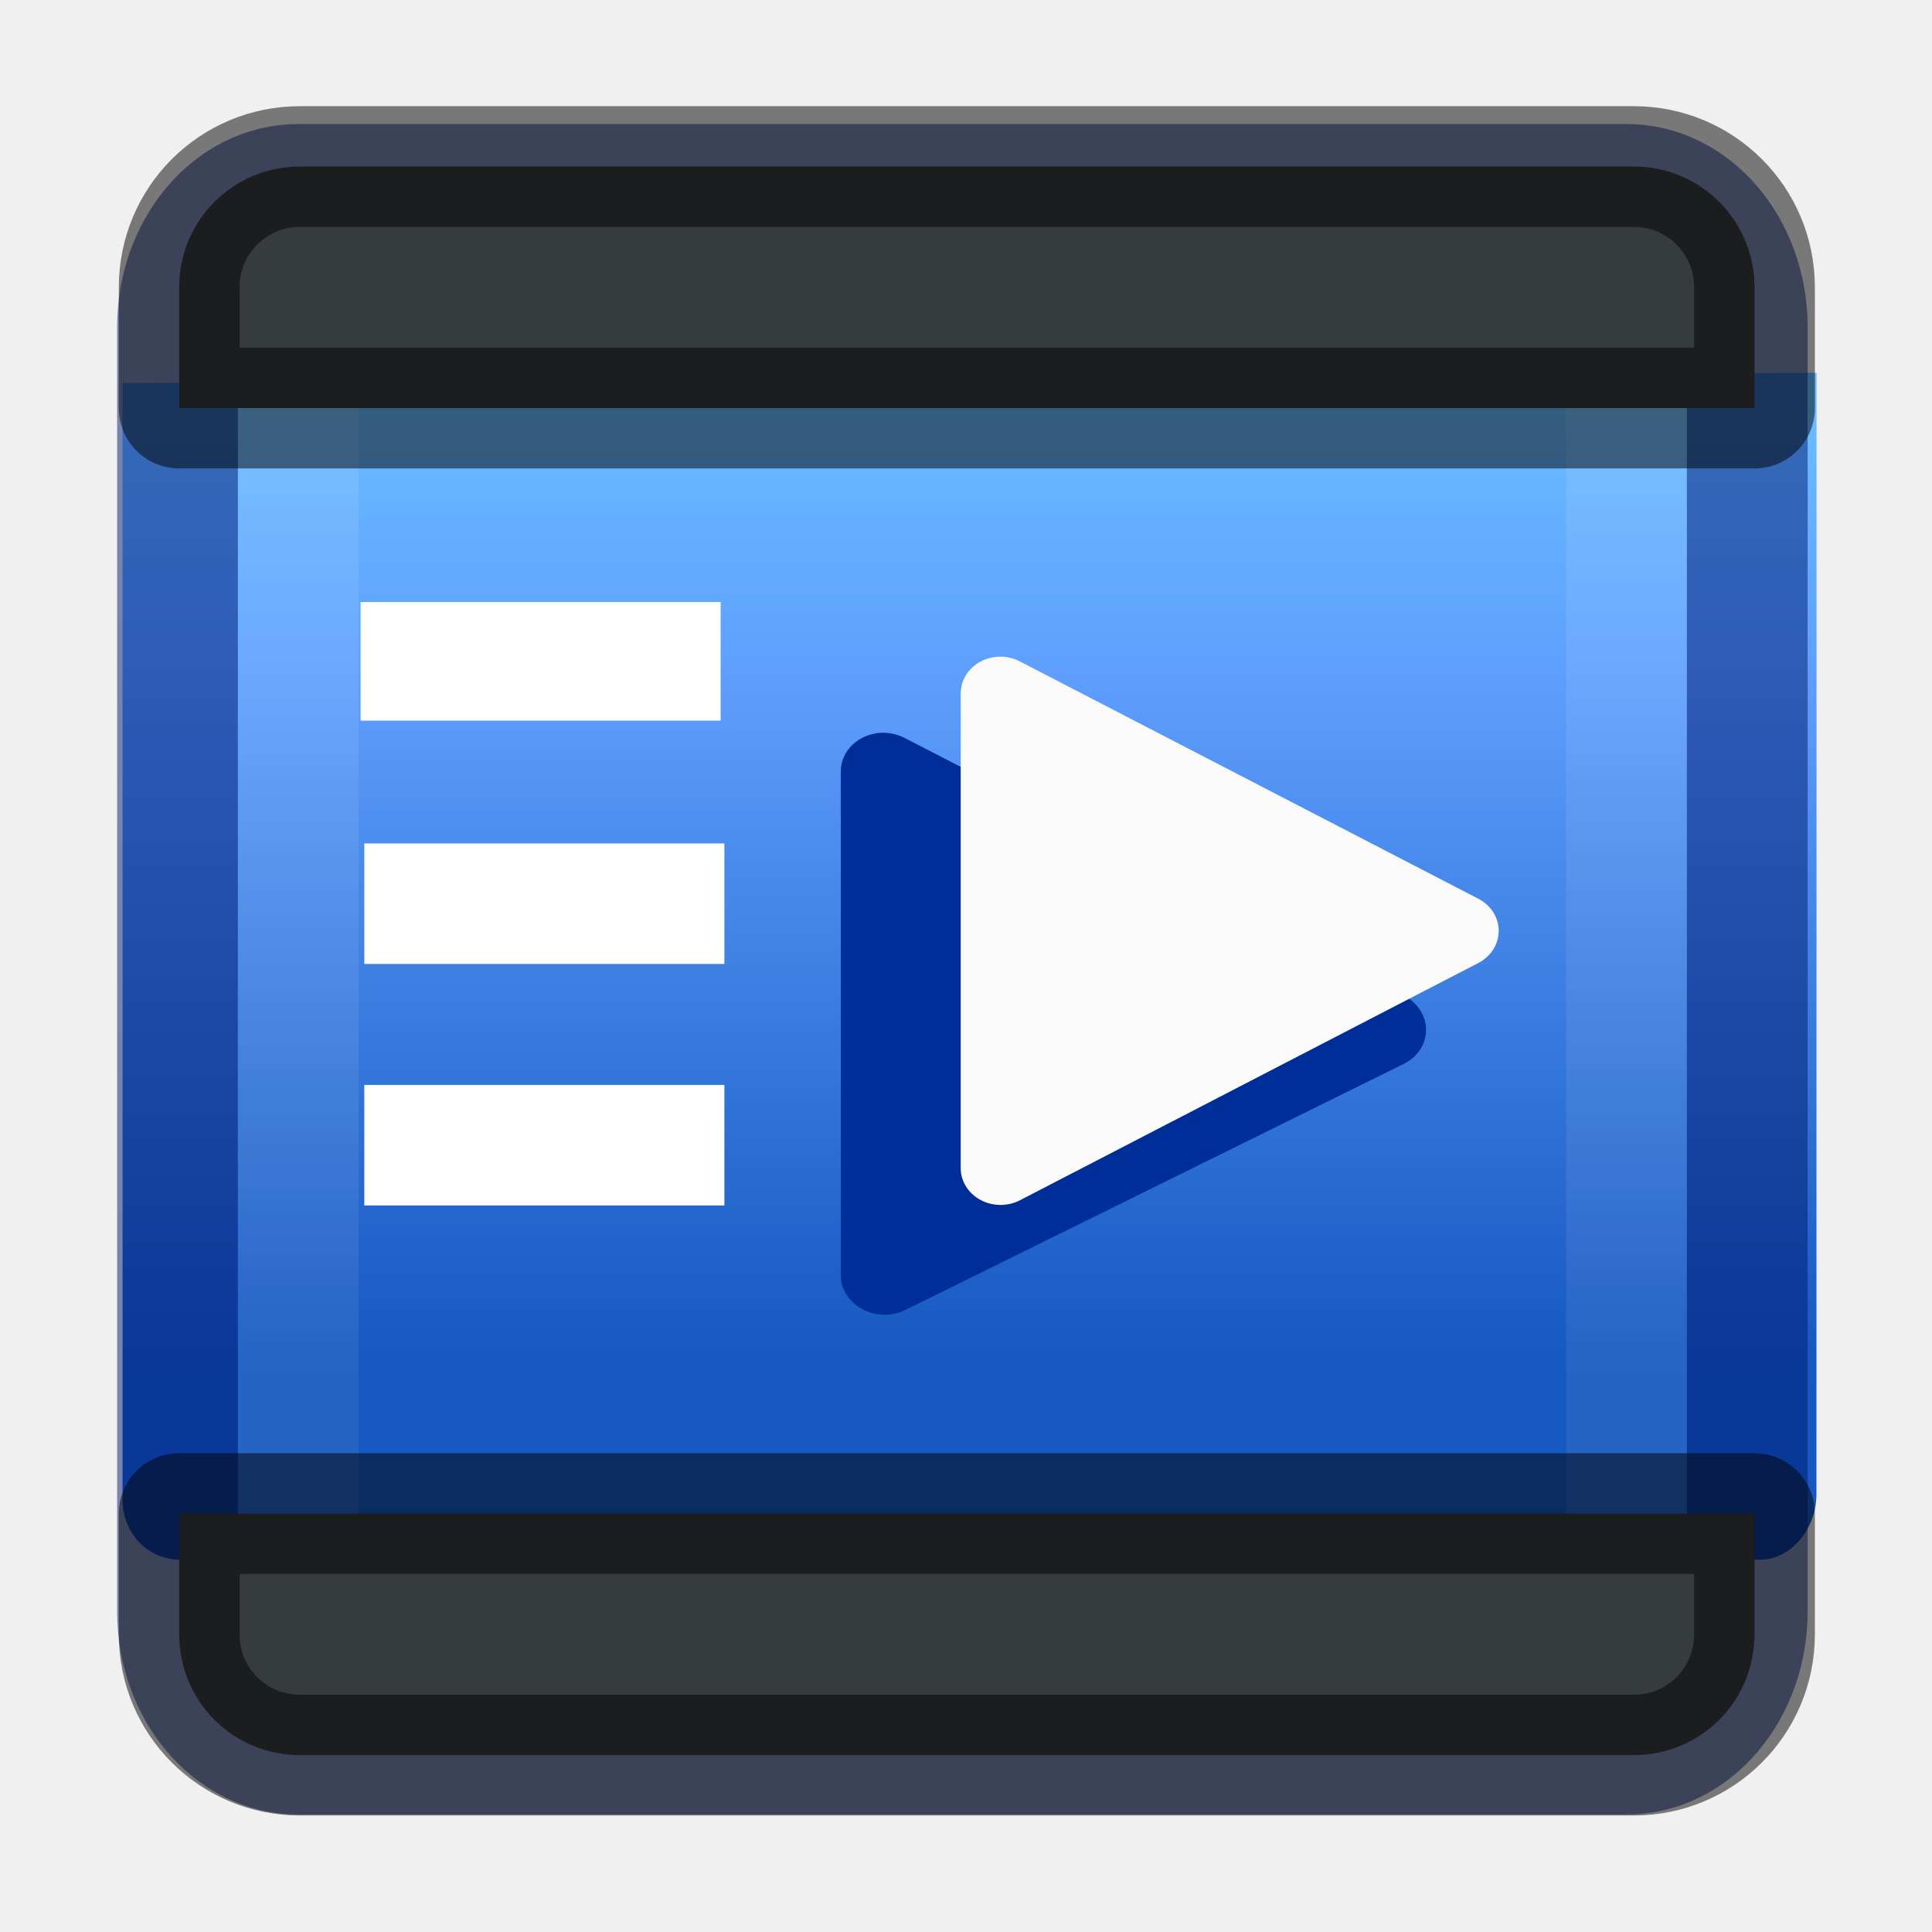
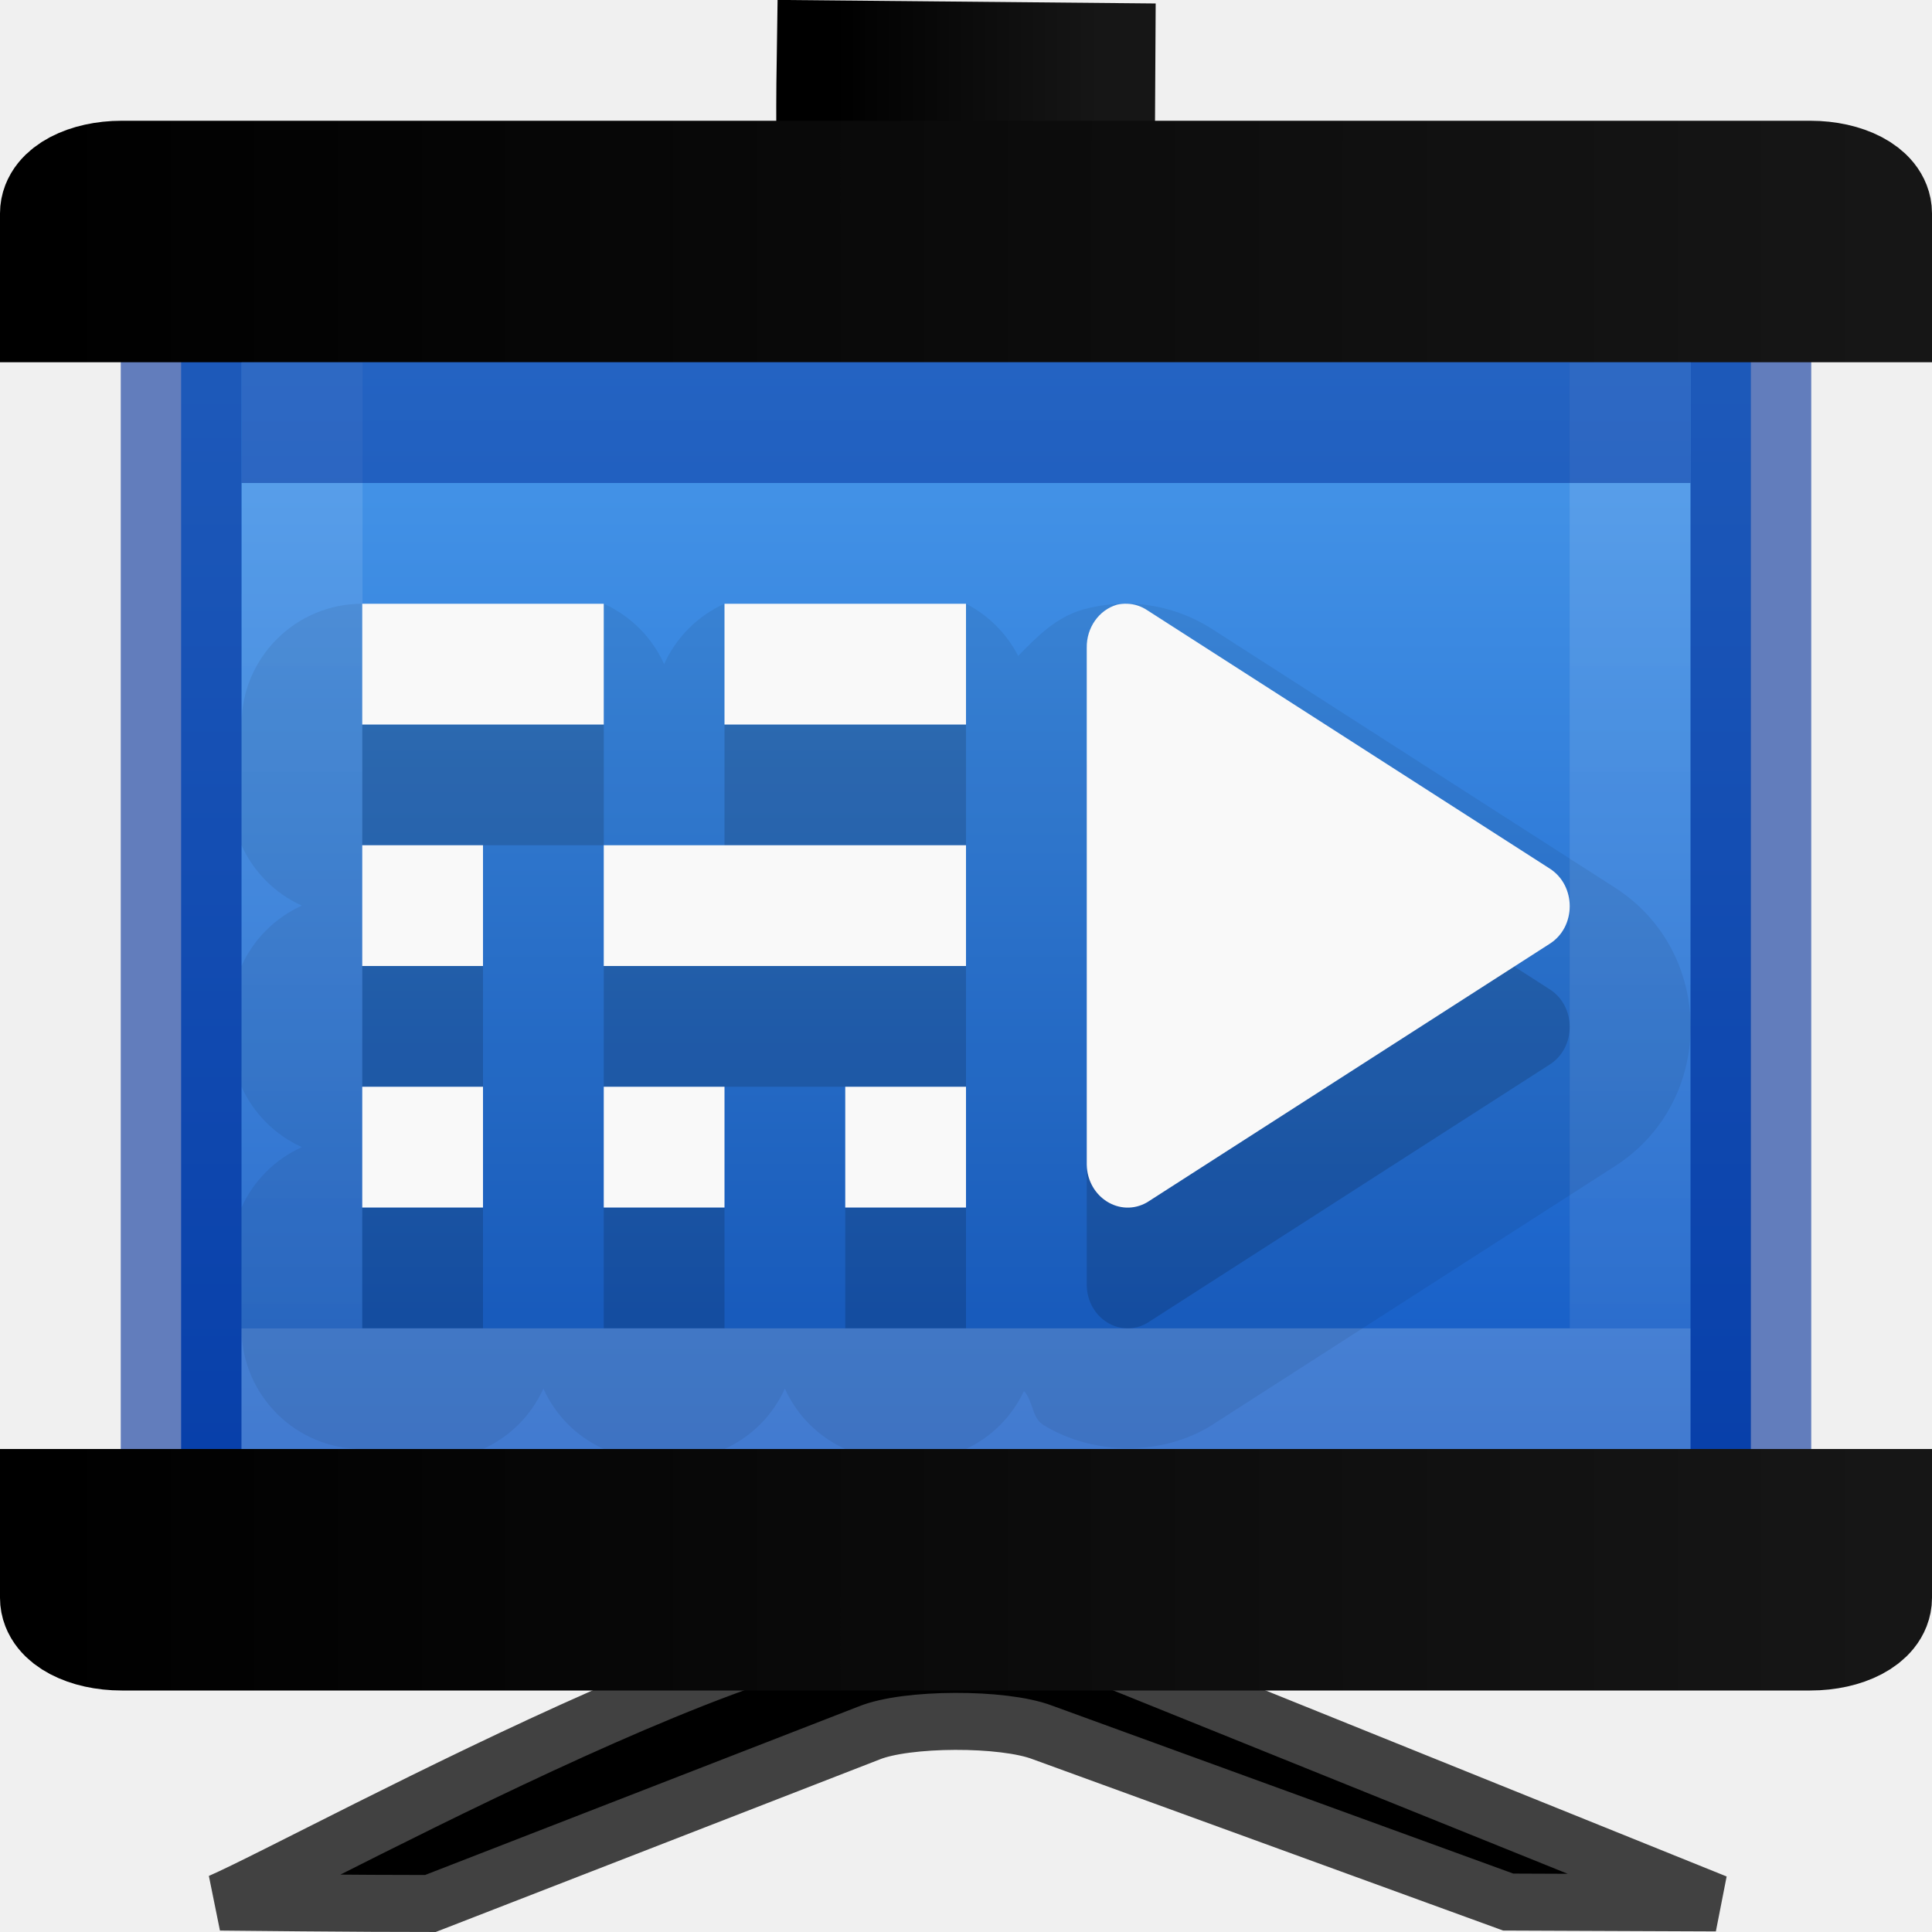
- <svg xmlns="http://www.w3.org/2000/svg" xmlns:ns1="http://www.openswatchbook.org/uri/2009/osb" xmlns:xlink="http://www.w3.org/1999/xlink" id="svg2453" height="16" width="16" version="1.0">
+ <svg xmlns="http://www.w3.org/2000/svg" xmlns:xlink="http://www.w3.org/1999/xlink" id="svg2453" height="16" width="16" version="1.0">
  <defs id="defs2455">
-     <linearGradient id="linearGradient6532">
-       <stop style="stop-color:#64baff;stop-opacity:1" offset="0" id="stop6534" />
-       <stop id="stop6540" offset="0.272" style="stop-color:#589cff;stop-opacity:1" />
-       <stop style="stop-color:#0d52bf;stop-opacity:1" offset="1" id="stop6536" />
-     </linearGradient>
-     <linearGradient id="linearGradient6490" ns1:paint="gradient">
-       <stop style="stop-color:#000000;stop-opacity:1;" offset="0" id="stop6492" />
-       <stop style="stop-color:#000000;stop-opacity:0;" offset="1" id="stop6494" />
-     </linearGradient>
-     <linearGradient id="linearGradient5641" ns1:paint="solid">
-       <stop style="stop-color:#000000;stop-opacity:1;" offset="0" id="stop5643" />
-     </linearGradient>
    <linearGradient id="linearGradient3707-319-631-407-324-616-674-812-821-107-178-392-400-6-3-549-901-1-9-100-4-2">
      <stop offset="0" style="stop-color:#000000;stop-opacity:1" id="stop17839-7-3" />
      <stop offset="1" style="stop-color:#161616;stop-opacity:1" id="stop17841-4-8" />
    </linearGradient>
-     <radialGradient r="2.5" gradientTransform="matrix(2.0038,0,0,1.4,27.988,-17.4)" cx="4.993" cy="43.5" gradientUnits="userSpaceOnUse" id="c">
-       <stop id="stop4912" offset="0" stop-color="#181818" />
-       <stop id="stop4914" offset="1" stop-opacity="0" stop-color="#181818" />
-     </radialGradient>
-     <radialGradient r="2.5" gradientTransform="matrix(2.0038,0,0,1.4,-20.012,-104.4)" cx="4.993" cy="43.5" gradientUnits="userSpaceOnUse" id="b">
-       <stop id="stop4917" offset="0" stop-color="#181818" />
-       <stop id="stop4919" offset="1" stop-opacity="0" stop-color="#181818" />
-     </radialGradient>
-     <linearGradient x1="25.058" y1="47.028" x2="25.058" gradientUnits="userSpaceOnUse" y2="39.999" id="f">
-       <stop id="stop4922" offset="0" stop-opacity="0" stop-color="#181818" />
-       <stop id="stop4924" offset=".5" stop-color="#181818" />
-       <stop id="stop4926" offset="1" stop-opacity="0" stop-color="#181818" />
+     <linearGradient xlink:href="#linearGradient3707-319-631-407-324-616-674-812-821-107-178-392-400-6-3-549-901-1-9-100-4-2" id="linearGradient6504" x1="2.252" y1="14.272" x2="62.399" y2="14.272" gradientUnits="userSpaceOnUse" gradientTransform="matrix(0.2535854,0,0,0.1376072,-0.1972755,0.0360159)" />
+     <linearGradient xlink:href="#linearGradient3707-319-631-407-324-616-674-812-821-107-178-392-400-6-3-549-901-1-9-100-4-2" id="linearGradient4231" gradientUnits="userSpaceOnUse" gradientTransform="matrix(0.0363835,0,0,0.199395,6.833118,-1.619711)" x1="2.252" y1="14.272" x2="62.399" y2="14.272" />
+     <linearGradient id="linearGradient2143">
+       <stop style="stop-color:#ffffff;stop-opacity:1;" offset="0" id="stop2135" />
+       <stop id="stop2137" offset="0.054" style="stop-color:#ffffff;stop-opacity:0.235" />
+       <stop style="stop-color:#ffffff;stop-opacity:0.157" offset="1" id="stop2139" />
+       <stop style="stop-color:#ffffff;stop-opacity:0.392" offset="1" id="stop2141" />
    </linearGradient>
-     <linearGradient xlink:href="#linearGradient6532" id="linearGradient6538" x1="32.275" y1="19.415" x2="32.275" y2="51.415" gradientUnits="userSpaceOnUse" gradientTransform="matrix(0.2333952,0,0,0.2453295,0.4839432,-1.343929)" />
-     <linearGradient id="linearGradient3924-4">
-       <stop offset="0" style="stop-color:#ffffff;stop-opacity:1" id="stop3926-8" />
-       <stop offset="0.063" style="stop-color:#ffffff;stop-opacity:0.235" id="stop3928-6" />
-       <stop offset="0.951" style="stop-color:#ffffff;stop-opacity:0.157" id="stop3930-4" />
-       <stop offset="1" style="stop-color:#ffffff;stop-opacity:0.392" id="stop3932-4" />
+     <linearGradient id="linearGradient6532-5">
+       <stop style="stop-color:#64baff;stop-opacity:1" offset="0" id="stop6534-6" />
+       <stop style="stop-color:#0d52bf;stop-opacity:1" offset="1" id="stop6536-2" />
    </linearGradient>
-     <linearGradient id="linearGradient5344-867-2">
-       <stop id="stop5559-5" style="stop-color:#f9c590;stop-opacity:1" offset="0" />
-       <stop id="stop5561-3" style="stop-color:#f19860;stop-opacity:1" offset="0.397" />
-       <stop id="stop5563-5" style="stop-color:#ce5d36;stop-opacity:1" offset="1" />
-     </linearGradient>
-     <linearGradient id="linearGradient4288">
-       <stop offset="0" style="stop-color:#b95b20;stop-opacity:1" id="stop4290" />
-       <stop offset="1" style="stop-color:#ed8137;stop-opacity:1" id="stop4292" />
-     </linearGradient>
-     <linearGradient id="linearGradient3104-5-6">
-       <stop id="stop3106-9-1" style="stop-color:#aaaaaa;stop-opacity:1" offset="0" />
-       <stop id="stop3108-9" style="stop-color:#c8c8c8;stop-opacity:1" offset="1" />
-     </linearGradient>
-     <linearGradient gradientTransform="translate(2.4e-6,0.9674487)" gradientUnits="userSpaceOnUse" xlink:href="#linearGradient3924-4" id="linearGradient3084" y2="43" x2="24" y1="5" x1="24" />
-     <radialGradient gradientTransform="matrix(0,2.644472,-2.797536,-7.1978467e-8,55.57302,-14.64146)" gradientUnits="userSpaceOnUse" xlink:href="#linearGradient3600" id="radialGradient3093" fy="8.45" fx="7.496" r="20" cy="8.45" cx="7.496" />
-     <linearGradient id="linearGradient3600">
-       <stop offset="0" style="stop-color:#f4f4f4;stop-opacity:1" id="stop3602" />
-       <stop offset="1" style="stop-color:#dbdbdb;stop-opacity:1" id="stop3604" />
-     </linearGradient>
-     <linearGradient gradientTransform="matrix(1.363636,0,0,1.363636,-0.7929132,-1.750068)" gradientUnits="userSpaceOnUse" xlink:href="#linearGradient3104-5-6" id="linearGradient3095" y2="3.899" x2="24" y1="44" x1="24" />
-     <linearGradient gradientUnits="userSpaceOnUse" xlink:href="#linearGradient3104-5-6" id="linearGradient3098" y2="3" x2="20" y1="43" x1="20" gradientTransform="matrix(0.3440216,0,0,0.3440216,16.54615,-1.113413)" />
-     <radialGradient gradientTransform="matrix(2.003784,0,0,1.4,27.98813,-17.4)" gradientUnits="userSpaceOnUse" xlink:href="#linearGradient3688-166-749" id="radialGradient2873-966-168" fy="43.5" fx="4.993" r="2.5" cy="43.5" cx="4.993" />
-     <linearGradient id="linearGradient3688-166-749">
-       <stop offset="0" style="stop-color:#181818;stop-opacity:1" id="stop2883" />
-       <stop offset="1" style="stop-color:#181818;stop-opacity:0" id="stop2885" />
-     </linearGradient>
-     <radialGradient gradientTransform="matrix(2.003784,0,0,1.4,-20.01187,-104.4)" gradientUnits="userSpaceOnUse" xlink:href="#linearGradient3688-166-749" id="radialGradient2875-742-326" fy="43.5" fx="4.993" r="2.5" cy="43.5" cx="4.993" />
-     <linearGradient gradientUnits="userSpaceOnUse" xlink:href="#linearGradient3702-501-757" id="linearGradient2877-634-617" y2="39.999" x2="25.058" y1="47.028" x1="25.058" />
-     <linearGradient id="linearGradient3702-501-757">
-       <stop offset="0" style="stop-color:#181818;stop-opacity:0" id="stop2895" />
-       <stop offset="0.5" style="stop-color:#181818;stop-opacity:1" id="stop2897" />
-       <stop offset="1" style="stop-color:#181818;stop-opacity:0" id="stop2899" />
-     </linearGradient>
-     <radialGradient r="20" fy="8.45" fx="7.496" cy="8.45" cx="7.496" gradientTransform="matrix(0,1.93928,-2.051527,-5.2784231e-8,16.65095,1.171514)" gradientUnits="userSpaceOnUse" id="radialGradient3049" xlink:href="#linearGradient3600" />
-     <linearGradient y2="3.899" x2="24" y1="44" x1="24" gradientTransform="translate(-24.68408,10.62521)" gradientUnits="userSpaceOnUse" id="linearGradient3051" xlink:href="#linearGradient3104-5-6" />
-     <radialGradient r="20" fy="8.45" fx="7.496" cy="8.45" cx="7.496" gradientTransform="matrix(0,1.93928,-2.051527,-5.2784231e-8,5.793811,-9.685629)" gradientUnits="userSpaceOnUse" id="radialGradient3843" xlink:href="#linearGradient3600" />
-     <linearGradient y2="3.899" x2="24" y1="44" x1="24" gradientTransform="translate(-35.54123,-0.2319351)" gradientUnits="userSpaceOnUse" id="linearGradient3845" xlink:href="#linearGradient3104-5-6" />
-     <radialGradient r="20" fy="8.45" fx="7.496" cy="8.45" cx="7.496" gradientTransform="matrix(0,1.93928,-2.051527,-5.2784231e-8,6.079525,19.60009)" gradientUnits="userSpaceOnUse" id="radialGradient3849" xlink:href="#linearGradient3600" />
-     <linearGradient y2="3.899" x2="24" y1="44" x1="24" gradientTransform="translate(-35.25551,29.05378)" gradientUnits="userSpaceOnUse" id="linearGradient3851" xlink:href="#linearGradient3104-5-6" />
-     <radialGradient r="20" fy="8.45" fx="7.496" cy="8.45" cx="7.496" gradientTransform="matrix(1.371278,1.371278,-1.450649,1.450649,12.60239,-10.94562)" gradientUnits="userSpaceOnUse" id="radialGradient3853" xlink:href="#linearGradient3600" />
-     <linearGradient y2="3.899" x2="24" y1="44" x1="24" gradientTransform="matrix(0.7071068,-0.7071068,0.7071068,0.7071068,-9.941126,24.96744)" gradientUnits="userSpaceOnUse" id="linearGradient3855" xlink:href="#linearGradient3104-5-6" />
-     <radialGradient r="20" fy="8.45" fx="7.496" cy="8.45" cx="7.496" gradientTransform="matrix(0,1.93928,-2.051527,-5.2784231e-8,41.33504,-8.486255)" gradientUnits="userSpaceOnUse" id="radialGradient3858" xlink:href="#linearGradient3600" />
-     <radialGradient r="20" fy="8.45" fx="7.496" cy="8.45" cx="7.496" gradientTransform="matrix(0,1.93928,-2.051527,-5.2784231e-8,-0.2061889,-15.68563)" gradientUnits="userSpaceOnUse" id="radialGradient3863" xlink:href="#linearGradient3600" />
-     <linearGradient y2="3.899" x2="24" y1="44" x1="24" gradientTransform="translate(-41.54123,-6.231935)" gradientUnits="userSpaceOnUse" id="linearGradient3865" xlink:href="#linearGradient3104-5-6" />
-     <radialGradient id="c-6" gradientUnits="userSpaceOnUse" cy="43.5" cx="4.993" gradientTransform="matrix(2.0038,0,0,1.4,27.988,-17.4)" r="2.5">
-       <stop stop-color="#181818" offset="0" id="stop4912-0" />
-       <stop stop-color="#181818" stop-opacity="0" offset="1" id="stop4914-6" />
-     </radialGradient>
-     <radialGradient id="b-2" gradientUnits="userSpaceOnUse" cy="43.5" cx="4.993" gradientTransform="matrix(2.0038,0,0,1.4,-20.012,-104.4)" r="2.5">
-       <stop stop-color="#181818" offset="0" id="stop4917-6" />
-       <stop stop-color="#181818" stop-opacity="0" offset="1" id="stop4919-1" />
-     </radialGradient>
-     <linearGradient gradientTransform="matrix(0.9976838,0,0,0.5323295,-0.251081,1.982942)" gradientUnits="userSpaceOnUse" y2="14.272" x2="62.399" y1="14.272" x1="2.252" id="linearGradient4345" xlink:href="#linearGradient3707-319-631-407-324-616-674-812-821-107-178-392-400-6-3-549-901-1-9-100-4-2" />
-     <linearGradient y2="39.999" x2="25.058" y1="47.028" x1="25.058" gradientUnits="userSpaceOnUse" id="linearGradient4350" xlink:href="#f" />
-     <linearGradient y2="14.272" x2="62.399" y1="14.272" x1="2.252" gradientTransform="matrix(-0.9970871,-8.6911381e-5,1.8949314e-4,-0.5396258,64.24038,61.20455)" gradientUnits="userSpaceOnUse" id="linearGradient4352" xlink:href="#linearGradient3707-319-631-407-324-616-674-812-821-107-178-392-400-6-3-549-901-1-9-100-4-2" />
-     <linearGradient y2="14.272" x2="62.399" y1="14.272" x1="2.252" gradientTransform="matrix(0.05374904,0,0,0.4344139,30.27789,0.7154782)" gradientUnits="userSpaceOnUse" id="linearGradient4354" xlink:href="#linearGradient3707-319-631-407-324-616-674-812-821-107-178-392-400-6-3-549-901-1-9-100-4-2" />
-     <linearGradient id="linearGradient10457">
-       <stop style="stop-color:#000000;stop-opacity:1;" offset="0" id="stop10453" />
-       <stop style="stop-color:#000000;stop-opacity:0;" offset="1" id="stop10455" />
-     </linearGradient>
-     <linearGradient y2="43" y1="5" x2="24" x1="24" id="linearGradient3304" xlink:href="#linearGradient3924-4" gradientUnits="userSpaceOnUse" gradientTransform="matrix(0.2972973,0,0,0.2972973,8.864869,193.8649)" />
-     <radialGradient r="12.672" id="radialGradient4370" xlink:href="#linearGradient27416-1-2-0-1" gradientUnits="userSpaceOnUse" gradientTransform="matrix(0,3.165851,-3.886653,0,54.97684,166.2797)" fy="9.957" fx="6.2" cy="9.957" cx="6.73" />
-     <linearGradient id="linearGradient27416-1-2-0-1">
-       <stop style="stop-color:#8cd5ff;stop-opacity:1" offset="0" id="stop27420-2-0-8-7" />
-       <stop style="stop-color:#3689e6;stop-opacity:1" offset="0.555" id="stop10017" />
-       <stop style="stop-color:#3689e6;stop-opacity:1" offset="1" id="stop27422-3-5-3-3" />
-     </linearGradient>
-     <linearGradient y2="197" y1="206" x2="18" x1="18" id="linearGradient11559" xlink:href="#linearGradient10457" gradientUnits="userSpaceOnUse" gradientTransform="translate(0,1)" />
-     <linearGradient y2="199" y1="207" x2="19" x1="19" id="linearGradient11577" xlink:href="#linearGradient10457" gradientUnits="userSpaceOnUse" gradientTransform="translate(0,-1)" />
-     <linearGradient id="linearGradient2867-449-88-871-390-598-476-591-434-148-57-177-8-3-3-6-4-8-8-8">
-       <stop id="stop3750-1-0-7-6-6-1-3-9" style="stop-color:#ffcd7d;stop-opacity:1" offset="0" />
-       <stop id="stop3752-3-7-4-0-32-8-923-0" style="stop-color:#fc8f36;stop-opacity:1" offset="0.262" />
-       <stop id="stop3754-1-8-5-2-7-6-7-1" style="stop-color:#e23a0e;stop-opacity:1" offset="0.705" />
-       <stop id="stop3756-1-6-2-6-6-1-96-6" style="stop-color:#ac441f;stop-opacity:1" offset="1" />
-     </linearGradient>
-     <linearGradient id="linearGradient5803-0">
-       <stop id="stop5805-3" style="stop-color:#fff5ef;stop-opacity:1" offset="0" />
-       <stop id="stop5807-4" style="stop-color:#fef8dd;stop-opacity:1" offset="1" />
-     </linearGradient>
-     <linearGradient y2="43" x2="24" y1="5" x1="24" gradientTransform="matrix(0.2972973,0,0,0.2972973,0.835209,0.8920197)" gradientUnits="userSpaceOnUse" id="linearGradient3081" xlink:href="#linearGradient3924-4" />
-     <linearGradient y2="47.987" x2="223.217" y1="38.035" x1="223.217" gradientTransform="translate(-199,-34)" gradientUnits="userSpaceOnUse" id="linearGradient3084-3" xlink:href="#linearGradient5803-0" />
-     <radialGradient r="12.672" fy="9.957" fx="6.2" cy="9.957" cx="6.73" gradientTransform="matrix(0,3.165851,-3.886653,0,62.97684,-25.72032)" gradientUnits="userSpaceOnUse" id="radialGradient3089" xlink:href="#linearGradient2867-449-88-871-390-598-476-591-434-148-57-177-8-3-3-6-4-8-8-8" />
-     <radialGradient gradientTransform="matrix(0.7789719,0.00527404,-0.011254,1.190098,-14.67872,-34.03473)" gradientUnits="userSpaceOnUse" xlink:href="#radialGradient3164-0" id="radialGradient4344-6" r="20" cy="8.45" cx="7.496" />
-     <radialGradient gradientTransform="matrix(1.273594e-7,3.295755,-5.380924,0,77.46771,-19.38241)" gradientUnits="userSpaceOnUse" id="radialGradient3164-0" r="20" cy="8.45" cx="7.496">
-       <stop offset="0" style="stop-color:#f8b17e;stop-opacity:1" id="stop3244-2" />
-       <stop offset="0.262" style="stop-color:#e35d4f;stop-opacity:1" id="stop3246-9" />
-       <stop offset="0.661" style="stop-color:#c6262e;stop-opacity:1" id="stop3248-6" />
-       <stop offset="1" style="stop-color:#690b54;stop-opacity:1" id="stop3250-2" />
-     </radialGradient>
-     <linearGradient id="linearGradient3242-8">
-       <stop id="stop3244-2-5" style="stop-color:#f8b17e;stop-opacity:1" offset="0" />
-       <stop id="stop3246-9-5" style="stop-color:#e35d4f;stop-opacity:1" offset="0.262" />
-       <stop id="stop3248-10" style="stop-color:#c6262e;stop-opacity:1" offset="0.661" />
-       <stop id="stop3250-2-0" style="stop-color:#690b54;stop-opacity:1" offset="1" />
-     </linearGradient>
-     <linearGradient id="linearGradient4011-6-3-8">
-       <stop id="stop4013-0-0-6" style="stop-color:#ffffff;stop-opacity:1" offset="0" />
-       <stop id="stop4015-7-9-1" style="stop-color:#ffffff;stop-opacity:0.235" offset="0.508" />
-       <stop id="stop4017-6-8-4" style="stop-color:#ffffff;stop-opacity:0.157" offset="0.835" />
-       <stop id="stop4019-8-2-1" style="stop-color:#ffffff;stop-opacity:0.392" offset="1" />
-     </linearGradient>
-     <linearGradient y2="44.341" x2="71.204" y1="6.238" x1="71.204" gradientTransform="matrix(0.2432432,0,0,0.2432432,3.599971,-13.20094)" gradientUnits="userSpaceOnUse" id="linearGradient4001" xlink:href="#linearGradient4011-6-3-8" />
-     <radialGradient r="20.397" fy="4.038" fx="21.995" cy="4.038" cx="21.995" gradientTransform="matrix(0,0.7811258,-1.031072,0,25.16265,-31.42125)" gradientUnits="userSpaceOnUse" id="radialGradient4004" xlink:href="#linearGradient3242-8" />
+     <linearGradient xlink:href="#linearGradient2143" id="linearGradient2875" x1="21" y1="5" x2="21" y2="23.49" gradientUnits="userSpaceOnUse" gradientTransform="matrix(0.4782516,0,0,0.5002918,0.3480396,-0.7518383)" />
+     <linearGradient xlink:href="#linearGradient6532-5" id="linearGradient3189" gradientUnits="userSpaceOnUse" gradientTransform="matrix(0.218955,0,0,0.2517214,0.9701195,-2.148187)" x1="32.107" y1="1.658" x2="32.107" y2="60.739" />
+     <linearGradient xlink:href="#linearGradient3707-319-631-407-324-616-674-812-821-107-178-392-400-6-3-549-901-1-9-100-4-2" id="linearGradient1676" gradientUnits="userSpaceOnUse" gradientTransform="matrix(0.2535854,0,0,-0.1376072,-0.1972755,14.96399)" x1="2.252" y1="14.272" x2="62.399" y2="14.272" />
  </defs>
-   <path id="rect5505-21-3-8-5-2" d="m 14.574,12.917 c 0.264,0 0.469,-0.265 0.469,-0.538 l 9.68e-4,-9.292 -14.029,0.086 0,9.251 c 0,0.273 0.212,0.493 0.476,0.493 z" style="color:#000000;display:inline;overflow:visible;visibility:visible;opacity:0.96;fill:url(#linearGradient6538);fill-opacity:1;fill-rule:nonzero;stroke:none;stroke-width:1;marker:none;enable-background:accumulate" />
-   <g transform="translate(166.3815,-1022.97)" id="layer1" />
-   <rect width="13" height="13" x="1.527" y="-14.47" id="rect4317-3" style="color:#000000;display:inline;overflow:visible;visibility:visible;opacity:0.5;fill:none;fill-opacity:1;fill-rule:nonzero;stroke:#00176f;stroke-width:1;stroke-linecap:round;stroke-linejoin:round;stroke-miterlimit:4;stroke-dasharray:none;stroke-dashoffset:0;stroke-opacity:1;marker:none;enable-background:accumulate" transform="matrix(0,1,-1,0,0,0)" ry="1" rx="1.182" />
-   <rect width="11" height="11" x="2.47" y="2.527" id="rect6741-0-3" style="opacity:0.4;fill:none;stroke:url(#linearGradient3081);stroke-width:1;stroke-linecap:round;stroke-linejoin:round;stroke-miterlimit:4;stroke-dasharray:none;stroke-dashoffset:0;stroke-opacity:1" />
-   <g id="g4415">
-     <path style="color:#000000;fill:#363b3d;fill-opacity:1;fill-rule:nonzero;stroke:none;stroke-width:1;stroke-linecap:round;stroke-linejoin:round;stroke-miterlimit:4;stroke-dasharray:none;stroke-dashoffset:0;stroke-opacity:1;enable-background:accumulate" id="path4456" d="m 14.53,13.535 c 0,0.554 -0.446,1 -1,1 l -11.046,0 c -0.554,0 -1,-0.446 -1,-1 l 0,-1 1,0 11.046,0 1,0 z" />
-     <path style="color:#000000;opacity:0.5;fill:none;fill-opacity:1;fill-rule:nonzero;stroke:#000000;stroke-width:1;stroke-linecap:round;stroke-linejoin:round;stroke-miterlimit:4;stroke-dasharray:none;stroke-dashoffset:0;stroke-opacity:1;enable-background:accumulate" id="path4456-8" d="m 14.53,13.535 c 0,0.554 -0.446,1 -1,1 l -11.046,0 c -0.554,0 -1,-0.446 -1,-1 l 0,-1 1,0 11.046,0 1,0 z" />
-   </g>
-   <path d="M 7.29,6.069 A 0.359,0.324 3.505 0 0 6.963,6.388 l 0,4.174 a 0.359,0.324 3.505 0 0 0.532,0.288 L 11.629,8.809 a 0.359,0.324 3.505 0 0 0,-0.563 L 7.495,6.113 A 0.359,0.324 3.505 0 0 7.29,6.069 Z" id="path4044-8" style="opacity:1;fill:#002e99;fill-opacity:1;fill-rule:evenodd;stroke:none" />
-   <path d="M 8.257,5.439 A 0.33,0.305 0 0 0 7.956,5.743 l 0,3.933 A 0.33,0.305 0 0 0 8.445,9.941 L 12.245,7.974 a 0.33,0.305 0 0 0 0,-0.53 L 8.445,5.477 A 0.33,0.305 0 0 0 8.257,5.439 Z" id="path4044" style="fill:#fafafa;fill-opacity:1;fill-rule:evenodd;stroke:none" />
-   <rect style="opacity:1;fill:#ffffff;fill-opacity:1;fill-rule:nonzero;stroke:none;stroke-width:0.659;stroke-linecap:butt;stroke-linejoin:miter;stroke-miterlimit:4;stroke-dasharray:none;stroke-opacity:1" id="rect4407" width="2.982" height="0.982" x="2.986" y="4.986" rx="0" ry="0.982" />
-   <g id="g4419" transform="matrix(1,0,0,-1,0,15.91445)">
-     <path d="m 14.53,13.535 c 0,0.554 -0.446,1 -1,1 l -11.046,0 c -0.554,0 -1,-0.446 -1,-1 l 0,-1 1,0 11.046,0 1,0 z" id="path4421" style="color:#000000;fill:#363b3d;fill-opacity:1;fill-rule:nonzero;stroke:none;stroke-width:1;stroke-linecap:round;stroke-linejoin:round;stroke-miterlimit:4;stroke-dasharray:none;stroke-dashoffset:0;stroke-opacity:1;enable-background:accumulate" />
-     <path d="m 14.53,13.535 c 0,0.554 -0.446,1 -1,1 l -11.046,0 c -0.554,0 -1,-0.446 -1,-1 l 0,-1 1,0 11.046,0 1,0 z" id="path4423" style="color:#000000;opacity:0.5;fill:none;fill-opacity:1;fill-rule:nonzero;stroke:#000000;stroke-width:1;stroke-linecap:round;stroke-linejoin:round;stroke-miterlimit:4;stroke-dasharray:none;stroke-dashoffset:0;stroke-opacity:1;enable-background:accumulate" />
-   </g>
-   <rect ry="0.998" rx="0" y="6.985" x="3.017" height="0.998" width="2.982" id="rect4425" style="opacity:1;fill:#ffffff;fill-opacity:1;fill-rule:nonzero;stroke:none;stroke-width:0.658;stroke-linecap:butt;stroke-linejoin:miter;stroke-miterlimit:4;stroke-dasharray:none;stroke-opacity:1" />
-   <rect style="opacity:1;fill:#ffffff;fill-opacity:1;fill-rule:nonzero;stroke:none;stroke-width:0.658;stroke-linecap:butt;stroke-linejoin:miter;stroke-miterlimit:4;stroke-dasharray:none;stroke-opacity:1" id="rect4430" width="2.982" height="0.998" x="3.017" y="8.985" rx="0" ry="0.998" />
+   <g transform="translate(166.3815,-1014.97)" id="layer1" />
+   <g transform="translate(135.6956,-1031.208)" id="layer1-3" />
+   <g transform="translate(5.138714,-990.6991)" id="layer1-9" />
+   <path id="rect5505-21-3-8-5-2-6-8-2" d="M 14.5,12.5 V 2.5 H 1.5 V 12.5 Z" style="color:#000000;display:inline;overflow:visible;visibility:visible;fill:url(#linearGradient3189);fill-opacity:1;fill-rule:nonzero;stroke:#002e99;stroke-width:1;stroke-opacity:0.592;marker:none;enable-background:accumulate" />
+   <path style="opacity:0.5;fill:none;stroke:url(#linearGradient2875);stroke-width:1;stroke-linecap:butt;stroke-linejoin:miter;stroke-miterlimit:4;stroke-dasharray:none" d="m 2.503,2.5 10.996,0.003 0.001,8.997 H 2.5 Z" id="rect4945" />
+   <path id="path4227" d="m 9.06,1.932 0.008,-1.408 -2.136,-0.02 C 6.924,1.03 6.932,1.419 6.932,1.94 h 1.075 z" style="color:#000000;display:inline;overflow:visible;visibility:visible;fill:#4d4d4d;fill-opacity:1;fill-rule:nonzero;stroke:url(#linearGradient4231);stroke-width:1;stroke-miterlimit:4;stroke-dasharray:none;stroke-opacity:1;marker:none;enable-background:accumulate" />
+   <path id="path4473" d="M 15.5,2.5 V 1.767 c 0,-0.148 -0.227,-0.267 -0.508,-0.267 H 1.008 c -0.282,0 -0.508,0.119 -0.508,0.267 v 0.733 z" style="color:#000000;display:inline;overflow:visible;visibility:visible;fill:#4d4d4d;fill-opacity:1;fill-rule:nonzero;stroke:url(#linearGradient6504);stroke-width:1;stroke-miterlimit:4;stroke-dasharray:none;stroke-opacity:1;marker:none;enable-background:accumulate" />
+   <path style="fill:#000000;fill-opacity:1;fill-rule:evenodd;stroke:#414141;stroke-width:0.472;stroke-miterlimit:4;stroke-dasharray:none;stroke-opacity:1" d="m 1.824,15.752 c 0,0 1.226,0.013 1.74,0.012 l 3.633,-1.412 c 0.309,-0.126 1.109,-0.129 1.435,-0.005 l 3.858,1.405 1.721,0.007 L 8.513,13.46 C 8.37,13.405 8.108,13.665 7.827,13.663 7.475,12.709 2.625,15.403 1.824,15.752 Z" id="path4191-6" />
+   <rect style="opacity:0.5;vector-effect:none;fill:#002e99;fill-opacity:1;stroke:none;stroke-width:1;stroke-linecap:butt;stroke-linejoin:miter;stroke-miterlimit:100;stroke-dasharray:none;stroke-dashoffset:0;stroke-opacity:0.157;marker:none;paint-order:normal" id="rect1289" width="12" height="1" x="2" y="3" />
+   <path id="path3088-5-3" style="color:#000000;font-style:normal;font-variant:normal;font-weight:normal;font-stretch:normal;font-size:medium;line-height:normal;font-family:Sans;-inkscape-font-specification:Sans;font-variation-settings:normal;text-indent:0;text-align:start;text-decoration:none;text-decoration-line:none;letter-spacing:normal;word-spacing:normal;text-transform:none;writing-mode:lr-tb;direction:ltr;baseline-shift:baseline;text-anchor:start;display:inline;overflow:visible;visibility:visible;opacity:0.07;vector-effect:none;fill:#000000;fill-opacity:1;stroke:none;stroke-width:0.907;stroke-linecap:butt;stroke-linejoin:miter;stroke-miterlimit:4;stroke-dasharray:none;stroke-dashoffset:0;stroke-opacity:1;-inkscape-stroke:none;marker:none;enable-background:accumulate;stop-color:#000000;stop-opacity:1" d="M 3,5 A 1,1 0 0 0 2,6 V 7 A 1,1 0 0 0 2.5,7.5 1,1 0 0 0 2,8 V 9 A 1,1 0 0 0 2.5,9.5 1,1 0 0 0 2,10 v 1 a 1,1 0 0 0 1,1 H 4 A 1,1 0 0 0 4.5,11.5 1,1 0 0 0 5,12 H 6 A 1,1 0 0 0 6.5,11.5 1,1 0 0 0 7,12 h 1 a 1,1 0 0 0 0.48,-0.48 c 0.076,0.08 0.065,0.221 0.158,0.279 C 9.018,12.036 9.572,12.071 10,11.824 a 1,1 0 0 0 0.041,-0.025 l 3.33,-2.139 c 0.84,-0.535 0.84,-1.776 0,-2.311 L 10.047,5.215 C 9.848,5.085 9.615,5.01 9.377,5 A 1,1 0 0 0 9.375,5 C 9.268,4.996 9.148,5.005 9.02,5.035 A 1,1 0 0 0 8.971,5.047 C 8.741,5.114 8.586,5.275 8.432,5.432 A 1,1 0 0 0 8,5 H 6 A 1,1 0 0 0 5.5,5.5 1,1 0 0 0 5,5 Z" />
+   <path id="path3088-5" style="color:#000000;font-style:normal;font-variant:normal;font-weight:normal;font-stretch:normal;font-size:medium;line-height:normal;font-family:Sans;-inkscape-font-specification:Sans;text-indent:0;text-align:start;text-decoration:none;text-decoration-line:none;letter-spacing:normal;word-spacing:normal;text-transform:none;writing-mode:lr-tb;direction:ltr;baseline-shift:baseline;text-anchor:start;display:inline;overflow:visible;visibility:visible;fill:#000000;fill-opacity:1;stroke:none;stroke-width:0.907;stroke-miterlimit:4;stroke-dasharray:none;marker:none;enable-background:accumulate;font-variation-settings:normal;opacity:0.15;vector-effect:none;stroke-linecap:butt;stroke-linejoin:miter;stroke-dashoffset:0;stroke-opacity:1;-inkscape-stroke:none;stop-color:#000000;stop-opacity:1" d="m 3,6 v 1 h 2 v -1 z m 3,0 v 1 h 2 v -1 z m 3.336,0 C 9.307,5.999 9.278,6.001 9.25,6.008 9.1,6.052 8.997,6.199 9,6.366 V 10.645 c 0.005,0.271 0.276,0.441 0.5,0.312 l 3.334,-2.141 c 0.221,-0.141 0.221,-0.482 0,-0.623 L 9.5,6.053 C 9.45,6.021 9.394,6.003 9.336,6 Z M 3,8 v 1 h 1 v -1 z m 2,0 v 1 h 3 v -1 z M 3,10 v 1 h 1 v -1 z m 2,0 v 1 h 1 v -1 z m 2,0 v 1 h 1 v -1 z" />
+   <path id="path3088" style="color:#000000;font-style:normal;font-variant:normal;font-weight:normal;font-stretch:normal;font-size:medium;line-height:normal;font-family:Sans;-inkscape-font-specification:Sans;text-indent:0;text-align:start;text-decoration:none;text-decoration-line:none;letter-spacing:normal;word-spacing:normal;text-transform:none;writing-mode:lr-tb;direction:ltr;baseline-shift:baseline;text-anchor:start;display:inline;overflow:visible;visibility:visible;fill:#f9f9f9;fill-opacity:1;stroke:none;stroke-width:0.54;stroke-miterlimit:4;stroke-dasharray:none;marker:none;enable-background:accumulate" d="M 3 5 L 3 6 L 5 6 L 5 5 L 3 5 z M 6 5 L 6 6 L 8 6 L 8 5 L 6 5 z M 9.336 5 C 9.307 4.999 9.278 5.001 9.25 5.008 C 9.1 5.052 8.997 5.199 9 5.365 L 9 9.645 C 9.005 9.916 9.276 10.086 9.5 9.957 L 12.834 7.816 C 13.055 7.676 13.055 7.334 12.834 7.193 L 9.5 5.053 C 9.45 5.02 9.394 5.002 9.336 5 z M 3 7 L 3 8 L 4 8 L 4 7 L 3 7 z M 5 7 L 5 8 L 8 8 L 8 7 L 5 7 z M 3 9 L 3 10 L 4 10 L 4 9 L 3 9 z M 5 9 L 5 10 L 6 10 L 6 9 L 5 9 z M 7 9 L 7 10 L 8 10 L 8 9 L 7 9 z " />
+   <path id="path4473-7" d="m 15.5,12.5 v 0.733 c 0,0.148 -0.227,0.267 -0.508,0.267 H 1.008 c -0.282,0 -0.508,-0.119 -0.508,-0.267 v -0.733 z" style="color:#000000;display:inline;overflow:visible;visibility:visible;fill:#4d4d4d;fill-opacity:1;fill-rule:nonzero;stroke:url(#linearGradient1676);stroke-width:1;stroke-miterlimit:4;stroke-dasharray:none;stroke-opacity:1;marker:none;enable-background:accumulate" />
</svg>
